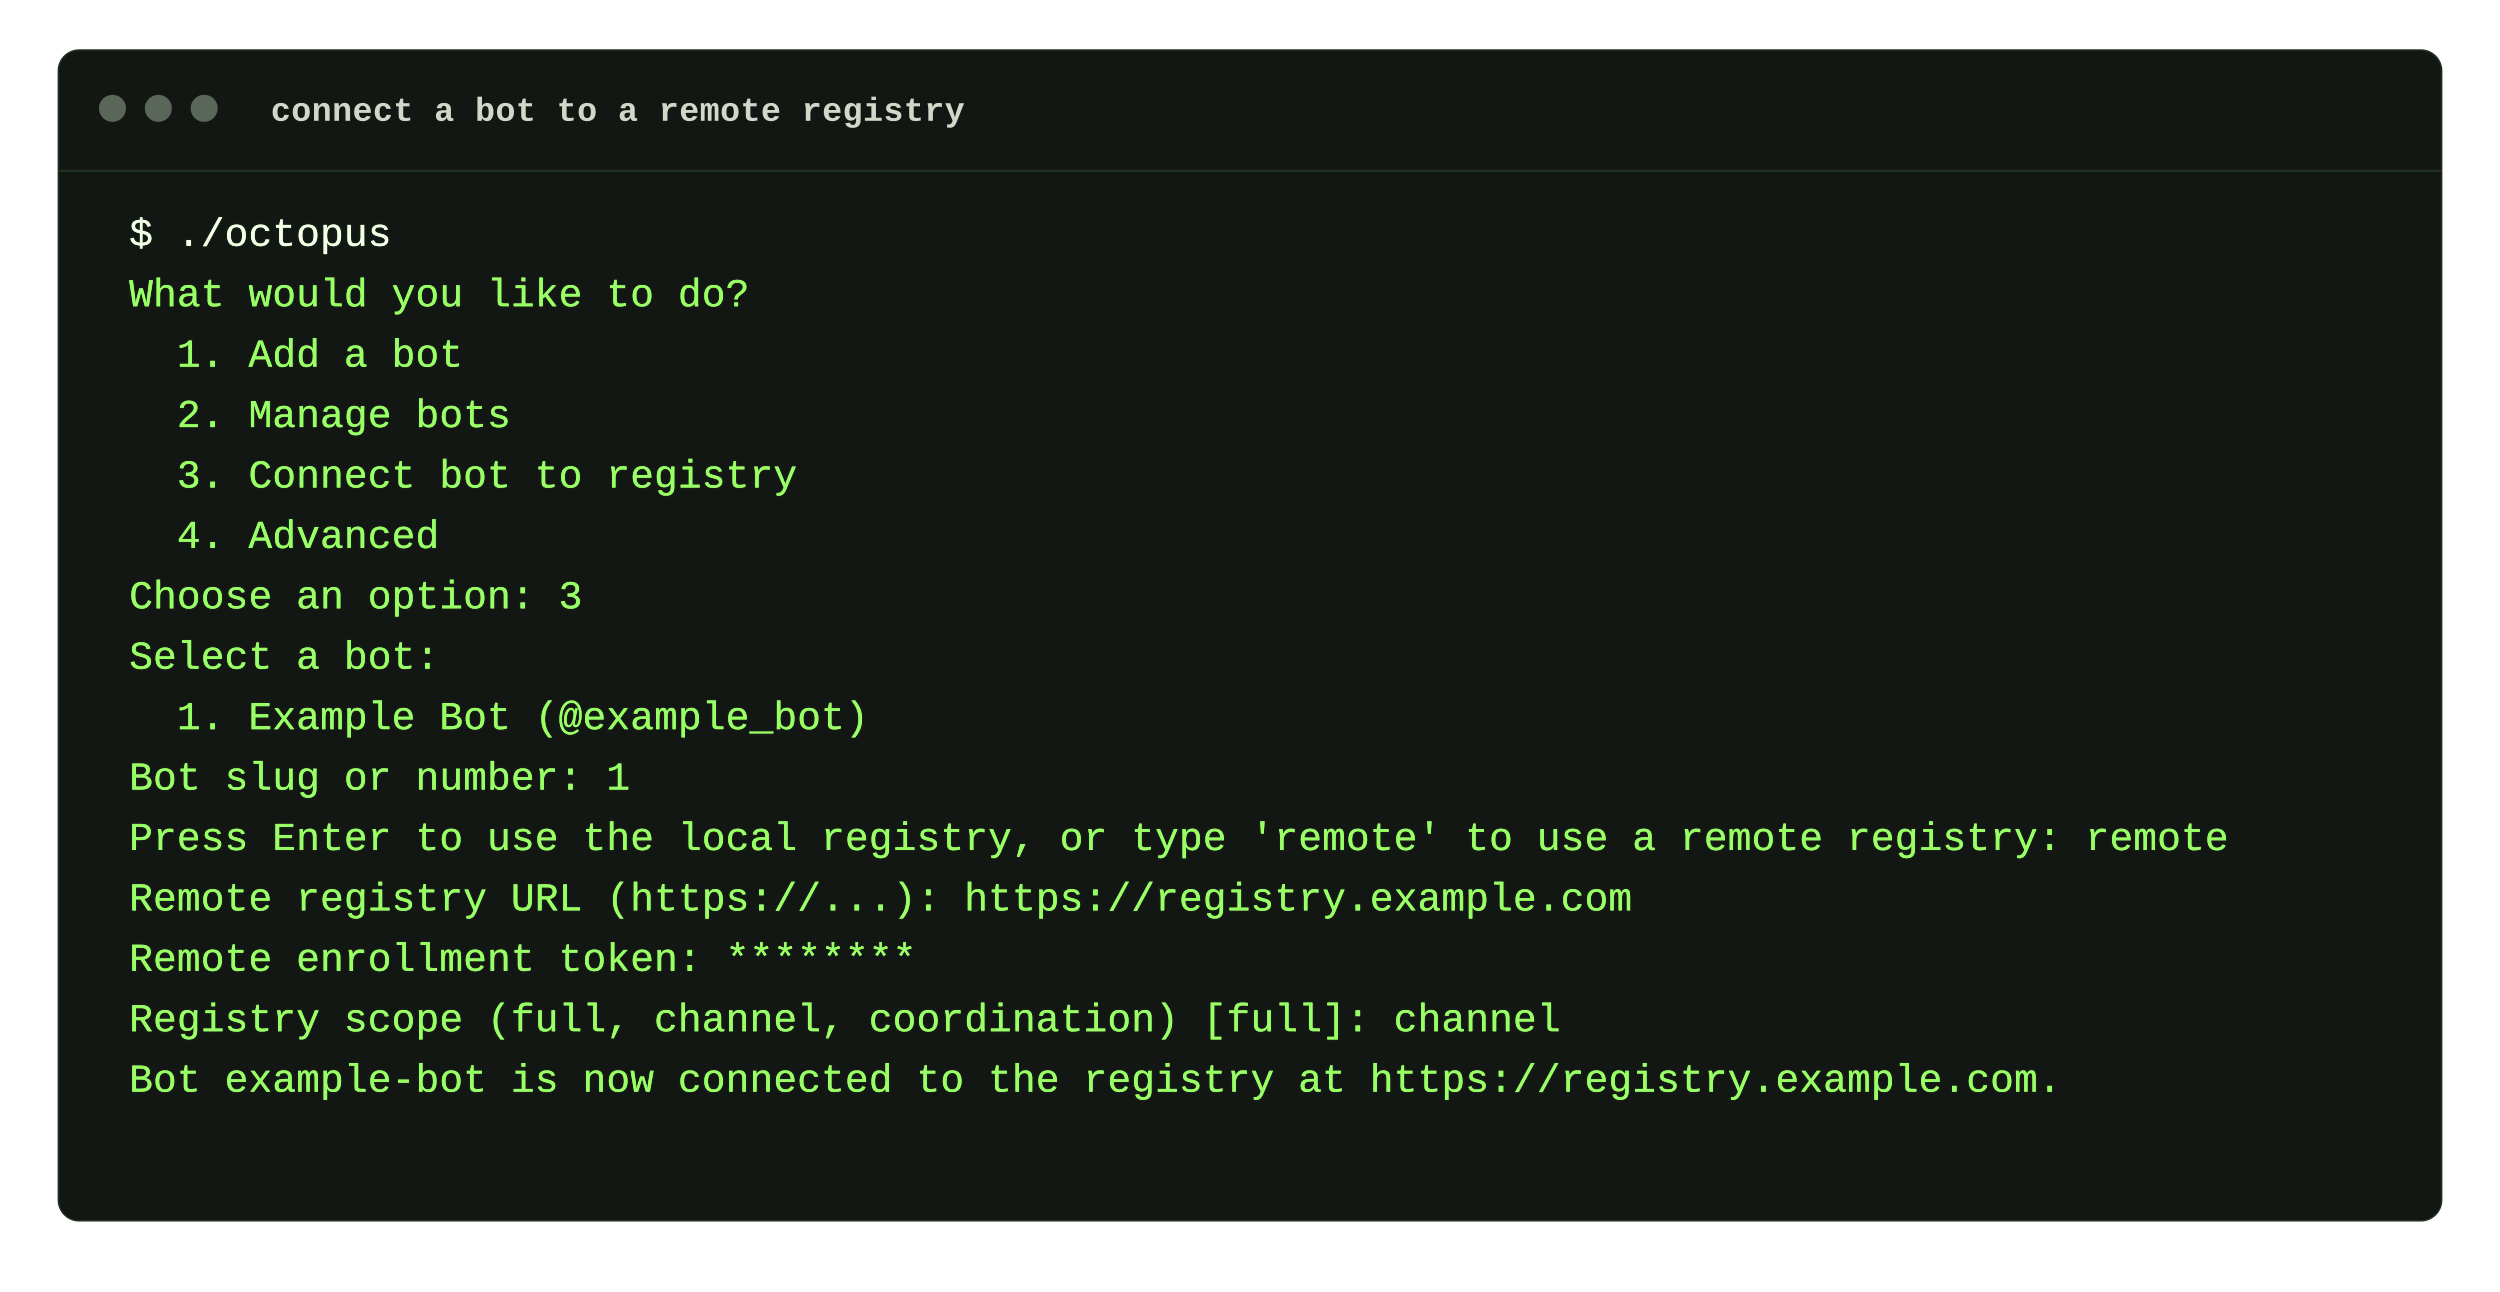
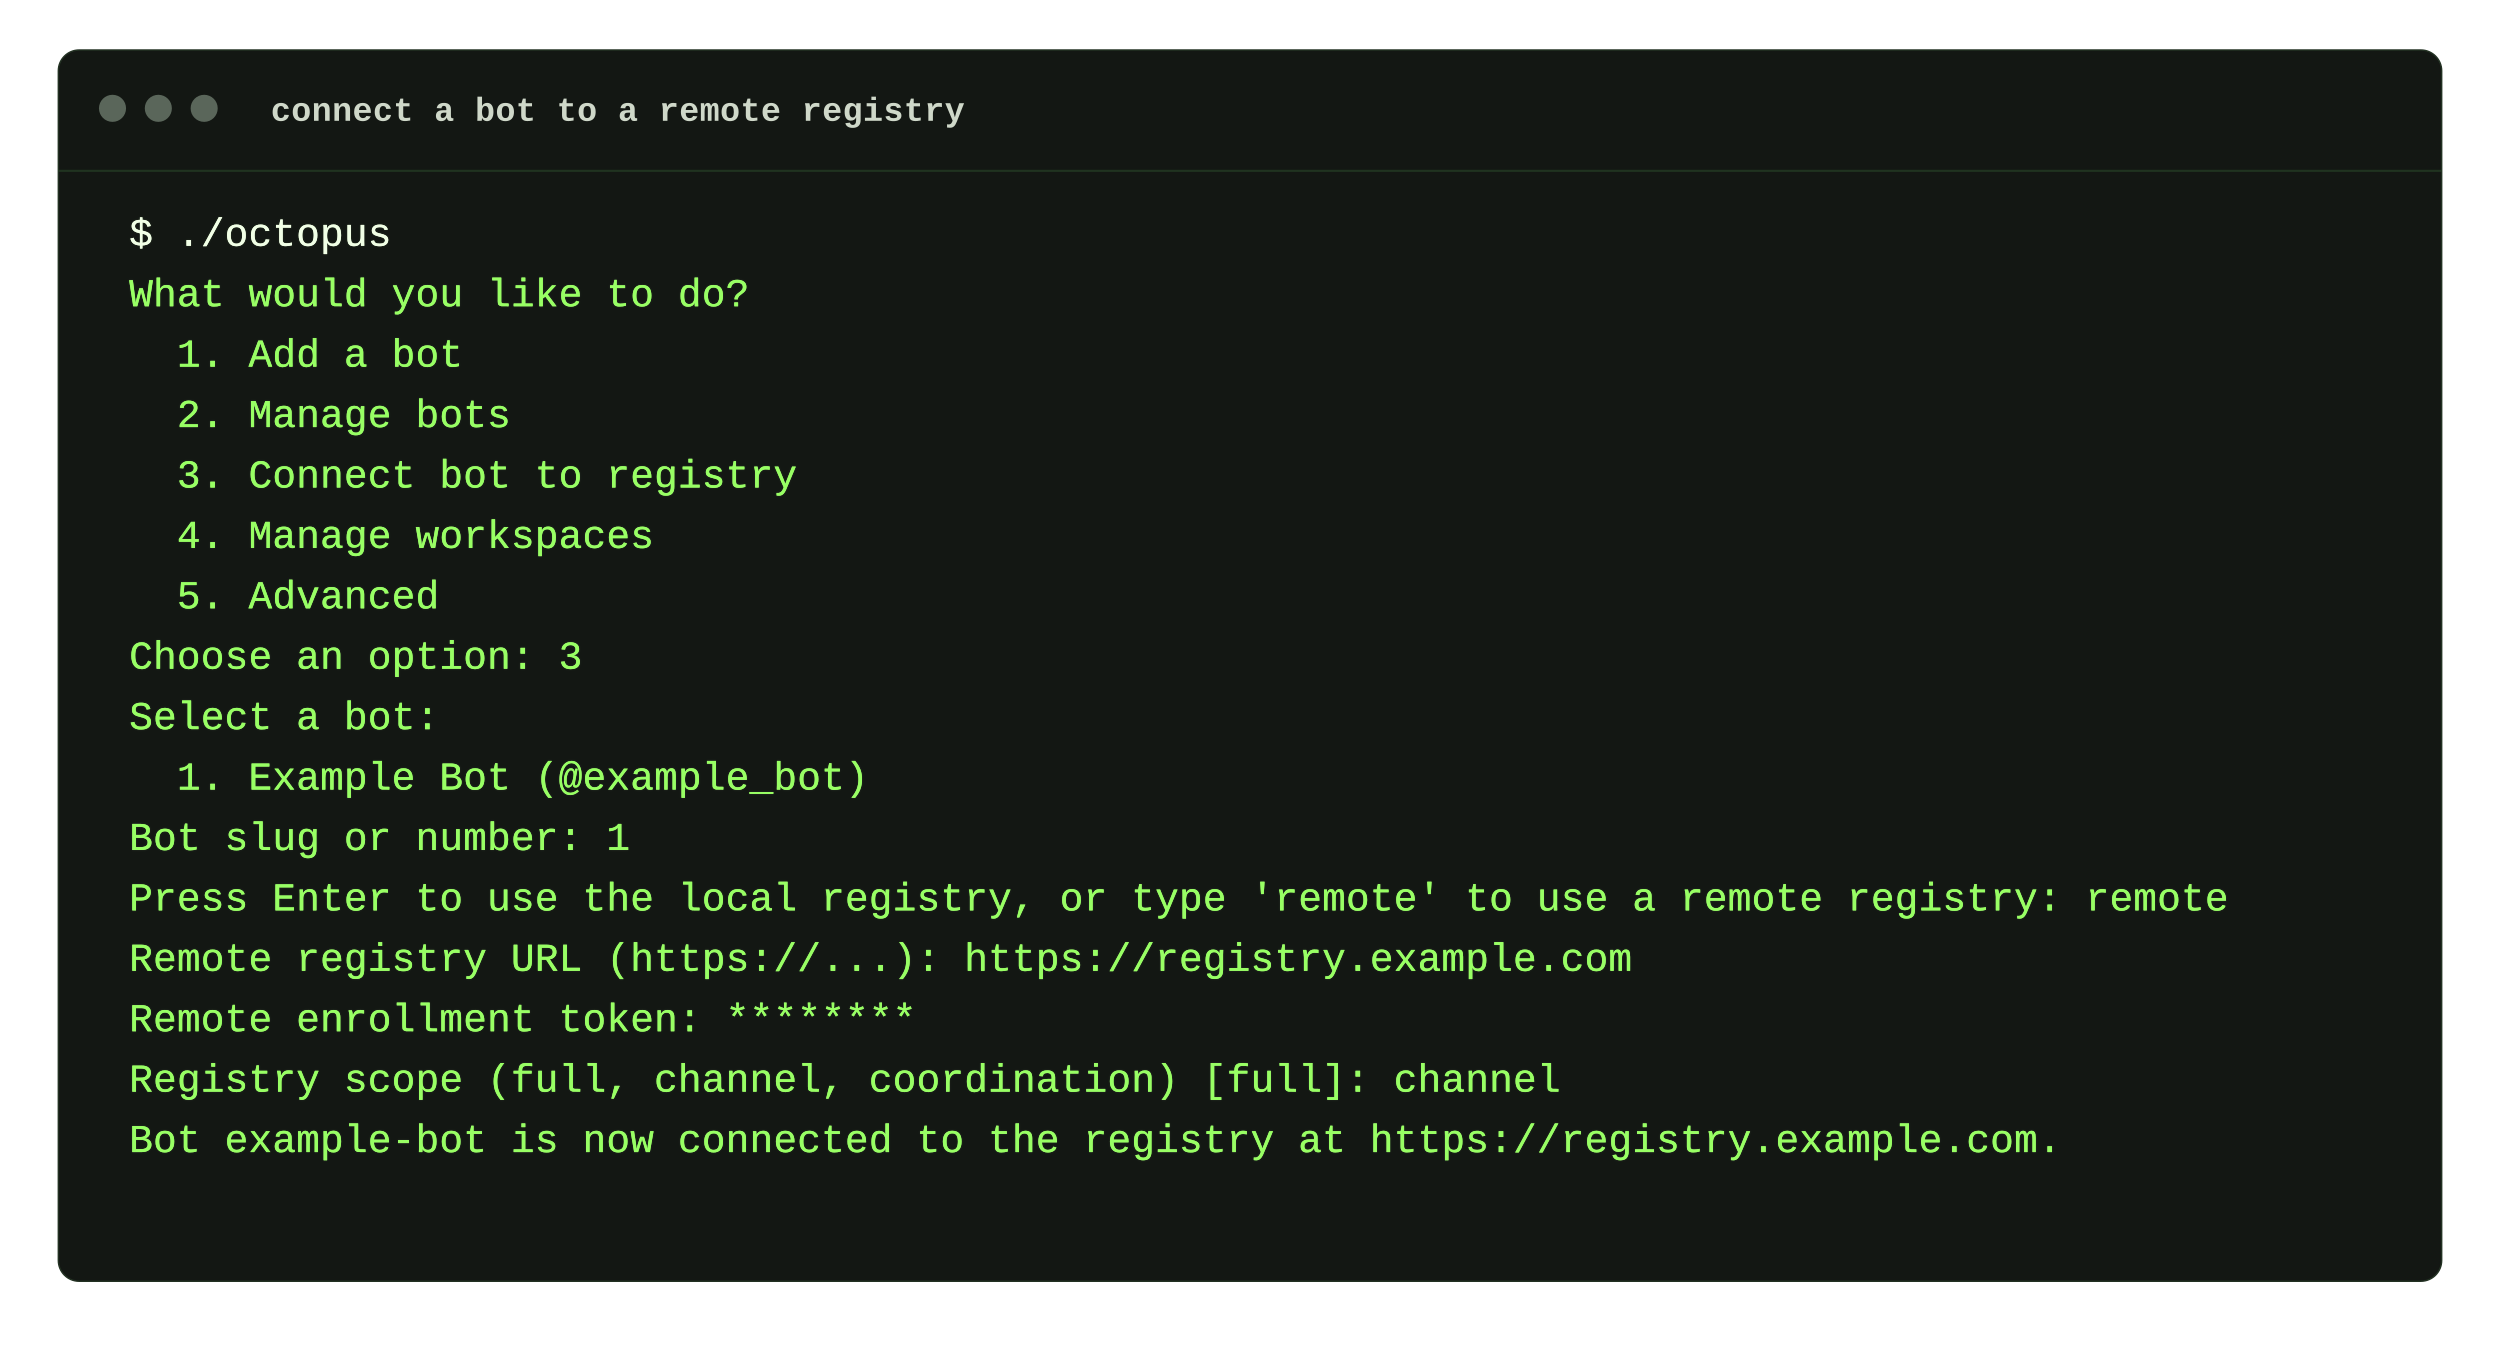
- <svg xmlns="http://www.w3.org/2000/svg" width="1200" height="620" viewBox="0 0 1200 620" role="img" aria-labelledby="title desc">
+ <svg xmlns="http://www.w3.org/2000/svg" width="1200" height="649" viewBox="0 0 1200 649" role="img" aria-labelledby="title desc">
  <style>
    .panel { fill: #131713; stroke: #223122; stroke-width: 0.7; }
    .rule { stroke: #274227; stroke-width: 1; opacity: 0.65; }
    .dot { fill: #5a665a; }
    .label { fill: #cfd8c9; font: 600 16px "IBM Plex Mono", "SFMono-Regular", Menlo, Monaco, Consolas, "Liberation Mono", monospace; letter-spacing: 0.2px; }
    .line { fill: #98ff64; font: 19px "IBM Plex Mono", "SFMono-Regular", Menlo, Monaco, Consolas, "Liberation Mono", monospace; letter-spacing: 0.05px; }
    .glow-copy { opacity: 0.42; filter: url(#crt-glow); }
    .prompt { fill: #f1ffe6; }
  </style>
  <defs>
    <filter id="crt-glow" x="-20%" y="-20%" width="140%" height="140%">
      <feGaussianBlur stdDeviation="0.6" result="blur" />
      <feColorMatrix in="blur" type="matrix" values="0 0 0 0 0.55 0 0 0 0 1 0 0 0 0 0.35 0 0 0 0.45 0" result="glow" />
      <feMerge>
        <feMergeNode in="glow" />
      </feMerge>
    </filter>
  </defs>
  <g transform="translate(28 24)">
-     <rect class="panel" x="0" y="0" width="1144" height="562" rx="10" />
+     <rect class="panel" x="0" y="0" width="1144" height="591" rx="10" />
    <circle class="dot" cx="26" cy="28" r="6.5" />
    <circle class="dot" cx="48" cy="28" r="6.5" />
    <circle class="dot" cx="70" cy="28" r="6.5" />
    <text class="label" x="102" y="34">connect a bot to a remote registry</text>
    <line class="rule" x1="0" y1="58" x2="1144" y2="58" />
    <g id="copy-connect-remote">
      <text class="line" xml:space="preserve">
        <tspan class="prompt" x="34" y="94">$ ./octopus</tspan>
        <tspan x="34" dy="29">What would you like to do?</tspan>
        <tspan x="34" dy="29">  1. Add a bot</tspan>
        <tspan x="34" dy="29">  2. Manage bots</tspan>
        <tspan x="34" dy="29">  3. Connect bot to registry</tspan>
-         <tspan x="34" dy="29">  4. Advanced</tspan>
+         <tspan x="34" dy="29">  4. Manage workspaces</tspan>
+         <tspan x="34" dy="29">  5. Advanced</tspan>
        <tspan x="34" dy="29">Choose an option: 3</tspan>
        <tspan x="34" dy="29" />
        <tspan x="34" dy="29">Select a bot:</tspan>
        <tspan x="34" dy="29">  1. Example Bot (@example_bot)</tspan>
        <tspan x="34" dy="29">Bot slug or number: 1</tspan>
        <tspan x="34" dy="29">Press Enter to use the local registry, or type 'remote' to use a remote registry: remote</tspan>
        <tspan x="34" dy="29">Remote registry URL (https://...): https://registry.example.com</tspan>
        <tspan x="34" dy="29">Remote enrollment token: ********</tspan>
        <tspan x="34" dy="29">Registry scope (full, channel, coordination) [full]: channel</tspan>
        <tspan x="34" dy="29">Bot example-bot is now connected to the registry at https://registry.example.com.</tspan>
      </text>
    </g>
    <use href="#copy-connect-remote" class="glow-copy" />
    <use href="#copy-connect-remote" />
  </g>
</svg>
